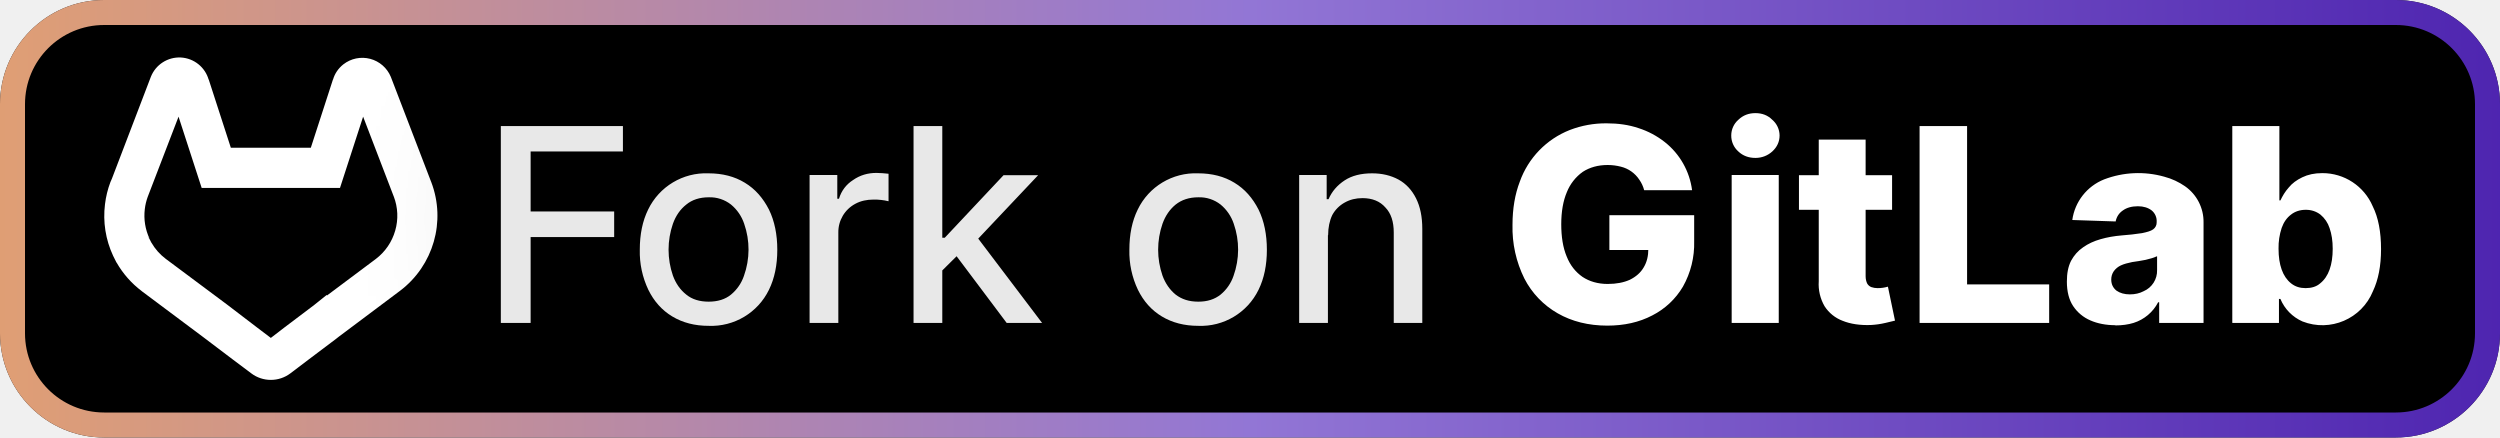
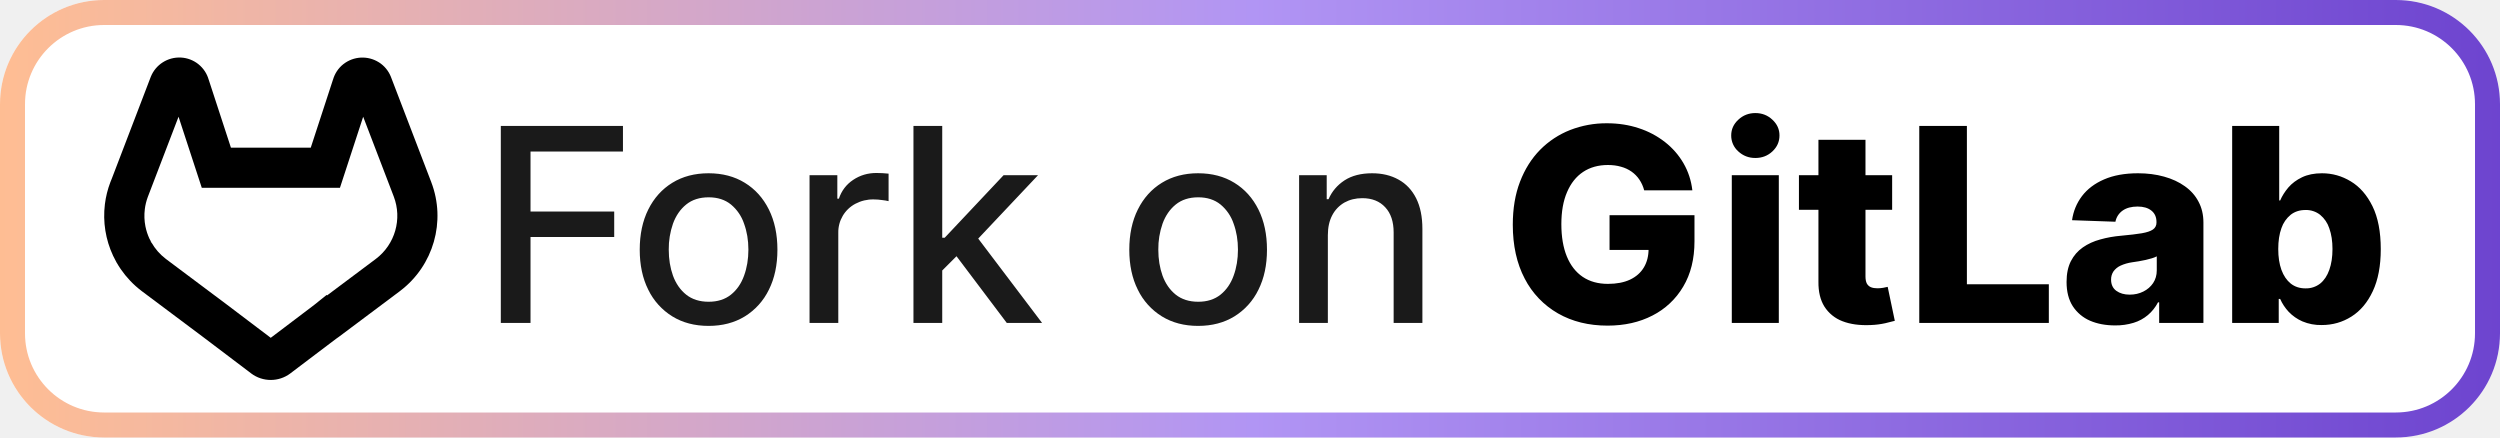
- <svg xmlns="http://www.w3.org/2000/svg" width="120" height="21" fill="none">
-   <g clip-path="url(#a)">
-     <rect width="120" height="21" fill="#000" rx="5" />
-     <g filter="url(#b)">
-       <g clip-path="url(#c)">
-         <path fill="#fff" d="M8.68 2.76a1.47 1.47 0 0 0-1.44.93L5.37 8.58l-.07.16a4.52 4.52 0 0 0-.26 1.06 4.52 4.52 0 0 0 .39 2.48 4.57 4.57 0 0 0 .15.3l.01.02.01.01a4.53 4.53 0 0 0 1.2 1.36l.01.01 2.93 2.19 1.44 1.09.88.66a1.56 1.56 0 0 0 1.88 0l.87-.66 1.46-1.1-.14.1 3.07-2.3a4.52 4.52 0 0 0 1.5-5.22l-.02-.05-1.92-5a1.48 1.48 0 0 0-2.28-.6c-.24.19-.42.45-.5.75l.01-.05-1.07 3.3h-3.84l-1.07-3.3.01.05a1.47 1.47 0 0 0-1.34-1.08Zm8.75 2.84 1.45 3.78.02.05a2.57 2.57 0 0 1 .07 1.64 2.6 2.6 0 0 1-.93 1.36l-2.34 1.75-.02-.02-.6.48-1.43 1.08-.65.5-.66-.5-1.44-1.1-2.91-2.17-.04-.03a2.57 2.57 0 0 1-.68-.77l.02.03-.12-.16.1.13a2.6 2.6 0 0 1-.09-.17l-.1-.14.1.12a2.6 2.6 0 0 1-.23-1.42 2.61 2.61 0 0 1 .14-.59L8.57 5.6l1.11 3.42h6.64l1.11-3.42ZM5.56 12.46l.07.1-.07-.1Zm.14.28.06.08v-.01l-.06-.07Z" />
-       </g>
-     </g>
-     <g filter="url(#d)">
-       <path fill="#E8E8E8" d="M24.04 15.5V6.05h5.86v1.22h-4.43v2.88h4.01v1.23h-4.01v4.12h-1.43Zm9.97.14c-.66 0-1.24-.15-1.74-.45-.5-.3-.88-.73-1.15-1.28a4.24 4.24 0 0 1-.41-1.92c0-.74.13-1.38.4-1.93a3.08 3.08 0 0 1 2.9-1.74c.67 0 1.25.15 1.74.45.5.3.88.74 1.16 1.29.27.55.4 1.2.4 1.93s-.13 1.37-.4 1.92a3.08 3.08 0 0 1-2.9 1.73Zm0-1.16c.44 0 .8-.11 1.08-.34a2 2 0 0 0 .62-.9 3.75 3.75 0 0 0 .01-2.5 2.03 2.03 0 0 0-.63-.92 1.64 1.64 0 0 0-1.07-.35c-.44 0-.8.12-1.08.35-.29.23-.5.53-.64.92a3.81 3.81 0 0 0 0 2.49c.14.38.35.68.64.91.28.23.64.34 1.08.34Zm4.85 1.02V8.4h1.33v1.14h.08c.12-.39.35-.69.68-.9.33-.23.7-.34 1.12-.34a5.9 5.9 0 0 1 .58.04v1.32a2.82 2.82 0 0 0-.72-.08c-.32 0-.61.06-.87.2a1.54 1.54 0 0 0-.82 1.39v4.33h-1.38Zm6.26-2.4-.01-1.69h.24l2.82-3h1.66l-3.23 3.42h-.21l-1.27 1.26Zm-1.27 2.4V6.05h1.38v9.45h-1.38Zm4.47 0-2.53-3.37.95-.96 3.28 4.33h-1.7Zm9.2.14c-.67 0-1.25-.15-1.75-.45-.5-.3-.88-.73-1.15-1.28a4.24 4.24 0 0 1-.41-1.92c0-.74.13-1.38.4-1.93a3.08 3.08 0 0 1 2.9-1.74c.67 0 1.25.15 1.74.45.5.3.88.74 1.16 1.29.27.55.4 1.2.4 1.93s-.13 1.37-.4 1.92a3.08 3.08 0 0 1-2.9 1.73Zm0-1.16c.43 0 .78-.11 1.07-.34a2 2 0 0 0 .62-.9 3.75 3.75 0 0 0 .01-2.5 2.03 2.03 0 0 0-.63-.92 1.64 1.64 0 0 0-1.07-.35c-.44 0-.8.12-1.09.35-.28.23-.49.53-.63.92a3.81 3.81 0 0 0 0 2.49c.14.38.35.68.63.91.3.23.65.34 1.09.34Zm6.22-3.19v4.21h-1.38V8.4h1.32v1.16h.09c.16-.37.42-.67.77-.9.35-.23.79-.34 1.32-.34.48 0 .9.1 1.27.3.36.2.64.5.84.9.2.4.3.88.3 1.47v4.51H66.9v-4.34c0-.52-.13-.92-.4-1.2-.26-.3-.63-.45-1.1-.45-.32 0-.6.07-.85.21a1.5 1.5 0 0 0-.6.6c-.13.27-.2.6-.2.97Z" />
-       <path fill="#fff" d="M78.92 9.13a1.53 1.53 0 0 0-.23-.5A1.48 1.48 0 0 0 77.8 8c-.2-.05-.4-.08-.63-.08-.46 0-.86.11-1.2.33a2.2 2.2 0 0 0-.76.97c-.18.42-.27.94-.27 1.54 0 .6.08 1.12.26 1.55.17.43.43.75.76.98.33.22.74.34 1.21.34.42 0 .77-.07 1.06-.2.3-.15.52-.34.67-.6.15-.25.22-.54.22-.88l.43.05h-2.3v-1.67h4.07v1.25a4.2 4.2 0 0 1-.54 2.18 3.6 3.6 0 0 1-1.47 1.38c-.63.33-1.35.49-2.16.49-.9 0-1.7-.2-2.38-.59a4.06 4.06 0 0 1-1.6-1.67 5.49 5.49 0 0 1-.57-2.58c0-.78.12-1.47.35-2.07a4.17 4.17 0 0 1 2.4-2.48 4.79 4.79 0 0 1 1.77-.32c.55 0 1.06.07 1.53.23a4 4 0 0 1 1.26.67 3.52 3.52 0 0 1 1.31 2.31h-2.31Zm4.2 6.37V8.4h2.26v7.1h-2.25Zm1.14-7.92c-.32 0-.6-.1-.82-.31a1.01 1.01 0 0 1-.34-.77 1 1 0 0 1 .34-.75c.23-.22.5-.32.82-.32.32 0 .59.1.81.32a1 1 0 0 1 .35.75c0 .3-.12.56-.35.77-.22.2-.5.31-.81.31Zm6.56.83v1.66h-4.47V8.41h4.47ZM87.3 6.7h2.25v6.56c0 .14.03.25.07.34a.4.4 0 0 0 .2.18.9.9 0 0 0 .3.05 1.71 1.71 0 0 0 .5-.07l.34 1.63-.46.11a3.9 3.9 0 0 1-.7.1c-.52.02-.98-.05-1.35-.2a1.77 1.77 0 0 1-.87-.7 2.1 2.1 0 0 1-.28-1.2V6.7Zm4.84 8.79V6.05h2.28v7.6h3.94v1.85h-6.22Zm9.4.12c-.45 0-.86-.08-1.2-.23a1.88 1.88 0 0 1-.83-.69c-.2-.3-.3-.7-.3-1.17 0-.4.06-.72.2-1 .14-.26.33-.48.58-.65.24-.17.52-.3.84-.39.31-.09.65-.15 1.01-.18a12 12 0 0 0 .98-.11c.24-.05.42-.1.53-.18a.4.4 0 0 0 .17-.34v-.02a.66.66 0 0 0-.24-.55c-.17-.13-.39-.2-.66-.2-.3 0-.54.07-.72.2-.19.13-.3.3-.35.53l-2.08-.07A2.46 2.46 0 0 1 101 8.61a4.6 4.6 0 0 1 2.88-.13c.38.1.71.26 1 .46a2.08 2.08 0 0 1 .89 1.74v4.82h-2.13v-.99h-.05a2 2 0 0 1-1.18.99c-.26.08-.55.12-.88.12Zm.7-1.48c.24 0 .46-.05.65-.15a1.07 1.07 0 0 0 .65-1.02v-.66l-.24.09a3.94 3.94 0 0 1-.63.14l-.33.05c-.2.04-.39.09-.54.16a.87.87 0 0 0-.34.28.69.69 0 0 0-.12.4c0 .23.09.4.25.53.17.12.39.18.64.18Zm4.91 1.36V6.05h2.26v3.57h.05c.1-.21.22-.42.4-.62.16-.2.38-.36.65-.49s.58-.2.96-.2a2.62 2.62 0 0 1 2.42 1.59c.27.54.4 1.23.4 2.06 0 .8-.13 1.47-.39 2.02a2.62 2.62 0 0 1-3.38 1.45 2.03 2.03 0 0 1-1.06-1.08h-.07v1.15h-2.23Zm2.22-3.55c0 .39.05.72.15 1 .1.28.25.5.45.66.2.16.43.23.7.23.28 0 .52-.07.7-.23.2-.16.35-.38.45-.66.1-.28.15-.61.15-1 0-.38-.05-.7-.15-.99a1.4 1.4 0 0 0-.44-.65c-.2-.15-.43-.23-.7-.23-.28 0-.52.08-.71.23-.2.15-.35.36-.45.64a3 3 0 0 0-.15 1Z" />
-     </g>
+ <svg xmlns="http://www.w3.org/2000/svg" width="120" height="21" fill="none" viewBox="0 0 120 21">
+   <rect width="120" height="21" fill="currentColor" class="fill" rx="5" />
+   <rect width="118.8" height="19.8" x=".6" y=".6" stroke="url(#paint0_linear_2038_90)" stroke-opacity=".88" stroke-width="1.2" rx="4.4" />
+   <g clip-path="url(#clip0_2038_90)">
+     <path fill="currentColor" d="M8.683 2.763a1.473 1.473 0 0 0-1.445.923l-.002.005-1.87 4.884-.065.161-.002.005a4.52 4.52 0 0 0-.264 1.06v.002a4.52 4.52 0 0 0 .394 2.474v.003l.002.003v.002l.002.002v.001l.002.001a4.571 4.571 0 0 0 .15.292l.008.015.005.009.003.005.003.003a4.534 4.534 0 0 0 .909 1.12c.09.08.184.158.283.233l.017.014.004.003h.001l2.92 2.186 1.442 1.091.877.664v.001a1.565 1.565 0 0 0 1.878 0v-.001l.877-.664 1.455-1.1-.137.109 3.072-2.3.004-.004a4.523 4.523 0 0 0 1.493-5.226v-.002l-.02-.051-1.914-4.994-.002-.006a1.467 1.467 0 0 0-.577-.696h-.002a1.48 1.48 0 0 0-1.703.09l-.003.001-.002.002a1.463 1.463 0 0 0-.496.756l.012-.044-1.075 3.292h-3.833l-1.076-3.292.013.044a1.464 1.464 0 0 0-.496-.756v-.001a1.47 1.47 0 0 0-.842-.32Zm8.749 2.839L18.88 9.38l.02.053a2.59 2.59 0 0 1-.857 2.993l-.006.004-.006.005-2.329 1.743-.024-.02-.598.479-1.432 1.085-.652.493-.652-.493-1.446-1.095L7.99 12.45l-.037-.03-.007-.004a2.577 2.577 0 0 1-.67-.767l.015.03-.116-.158.1.128a2.591 2.591 0 0 1-.091-.173l-.097-.138.09.126a2.605 2.605 0 0 1-.196-.594 2.594 2.594 0 0 1-.03-.827v-.005a2.611 2.611 0 0 1 .145-.588l1.474-3.847 1.116 3.413h6.631l1.116-3.414ZM5.56 12.465l.075.103-.005-.003-.07-.1Zm.141.273c.03.038.059.077.06.08a28.26 28.26 0 0 0-.06-.08Z" class="base" />
  </g>
-   <rect width="118.8" height="19.8" x=".6" y=".6" stroke="url(#e)" stroke-opacity=".88" stroke-width="1.2" rx="4.4" />
+   <path fill="currentColor" d="M24.039 15.5V6.045h5.863v1.228h-4.437v2.881h4.017v1.223h-4.017V15.5H24.04Zm9.972.143c-.664 0-1.245-.152-1.74-.457a3.082 3.082 0 0 1-1.154-1.279c-.274-.547-.41-1.188-.41-1.92 0-.736.136-1.379.41-1.93.274-.55.659-.979 1.154-1.283.495-.305 1.076-.457 1.74-.457.665 0 1.245.152 1.74.457.496.304.881.732 1.155 1.283.274.551.41 1.194.41 1.93 0 .732-.136 1.373-.41 1.92a3.082 3.082 0 0 1-1.154 1.28c-.496.304-1.076.456-1.74.456Zm.005-1.159c.43 0 .788-.114 1.071-.341.283-.228.492-.531.628-.91.138-.378.208-.795.208-1.25 0-.453-.07-.869-.208-1.247a2.03 2.03 0 0 0-.628-.919c-.283-.23-.64-.346-1.07-.346-.435 0-.795.115-1.081.346-.283.23-.494.537-.633.919a3.674 3.674 0 0 0-.203 1.246c0 .456.068.873.203 1.251.139.379.35.682.633.91.286.227.646.341 1.08.341Zm4.842 1.016V8.41h1.334v1.126h.074c.129-.382.357-.682.683-.9.33-.222.702-.333 1.117-.333a5.903 5.903 0 0 1 .586.032v1.32a2.47 2.47 0 0 0-.295-.05 2.82 2.82 0 0 0-.425-.033 1.8 1.8 0 0 0-.872.208 1.543 1.543 0 0 0-.822 1.39v4.33h-1.38Zm6.258-2.405-.009-1.685h.24l2.825-3h1.653l-3.222 3.415h-.217l-1.27 1.27Zm-1.27 2.405V6.045h1.381V15.5h-1.38Zm4.479 0-2.54-3.37.952-.965 3.282 4.335h-1.694Zm9.185.143c-.664 0-1.244-.152-1.74-.457a3.082 3.082 0 0 1-1.154-1.279c-.274-.547-.41-1.188-.41-1.92 0-.736.136-1.379.41-1.93.274-.55.659-.979 1.154-1.283.496-.305 1.076-.457 1.74-.457.665 0 1.245.152 1.74.457.496.304.881.732 1.155 1.283.274.551.41 1.194.41 1.93 0 .732-.136 1.373-.41 1.92a3.082 3.082 0 0 1-1.154 1.28c-.496.304-1.076.456-1.74.456Zm.005-1.159c.431 0 .788-.114 1.071-.341.283-.228.492-.531.628-.91.138-.378.208-.795.208-1.25 0-.453-.07-.869-.208-1.247a2.03 2.03 0 0 0-.628-.919c-.283-.23-.64-.346-1.07-.346-.435 0-.795.115-1.081.346-.283.23-.494.537-.633.919a3.677 3.677 0 0 0-.203 1.246c0 .456.068.873.203 1.251.139.379.35.682.633.91.286.227.646.341 1.08.341Zm6.222-3.194v4.21h-1.38V8.41h1.325v1.153h.087c.163-.375.419-.677.767-.905.35-.227.792-.341 1.325-.341.483 0 .906.101 1.269.304.363.2.645.499.845.896.2.397.3.888.3 1.473v4.51h-1.38v-4.344c0-.514-.134-.916-.402-1.205-.268-.292-.636-.439-1.103-.439-.32 0-.605.07-.854.208a1.494 1.494 0 0 0-.587.61c-.141.264-.212.584-.212.96Z" class="tagline" />
+   <path fill="currentColor" d="M78.92 9.134a1.66 1.66 0 0 0-.23-.513 1.475 1.475 0 0 0-.375-.383 1.604 1.604 0 0 0-.507-.235c-.191-.056-.4-.083-.628-.083-.459 0-.856.11-1.191.332-.333.222-.59.545-.771.97-.182.421-.273.934-.273 1.537 0 .606.088 1.123.263 1.551.176.428.43.754.762.979.332.224.736.337 1.21.337.418 0 .772-.068 1.061-.203.293-.139.514-.334.665-.587.151-.252.226-.55.226-.89l.425.05h-2.299V10.33h4.077v1.252c0 .846-.18 1.57-.54 2.174a3.592 3.592 0 0 1-1.478 1.39c-.625.323-1.343.484-2.156.484-.901 0-1.694-.195-2.377-.586a4.063 4.063 0 0 1-1.598-1.671c-.381-.726-.572-1.588-.572-2.585 0-.776.115-1.464.346-2.064.231-.603.553-1.114.965-1.533a4.17 4.17 0 0 1 1.44-.95 4.788 4.788 0 0 1 1.769-.324c.547 0 1.057.079 1.528.236a4.08 4.08 0 0 1 1.255.664c.367.287.663.627.891 1.02.228.395.37.827.425 1.298H78.92Zm4.206 6.366V8.41h2.257v7.09h-2.257Zm1.13-7.917c-.316 0-.589-.105-.816-.314a1.01 1.01 0 0 1-.342-.767c0-.295.114-.547.342-.757.227-.212.5-.318.817-.318.32 0 .592.106.817.318.228.21.341.462.341.757 0 .299-.113.554-.341.767-.225.21-.497.314-.817.314Zm6.567.826v1.662h-4.474V8.409h4.474ZM87.285 6.71h2.258v6.56c0 .139.021.251.064.337a.403.403 0 0 0 .199.18c.086.034.19.051.31.051.085 0 .176-.008.272-.023.098-.018.172-.034.221-.046l.342 1.63c-.108.03-.26.069-.457.115a3.798 3.798 0 0 1-.697.088c-.53.024-.984-.037-1.362-.185a1.766 1.766 0 0 1-.864-.702c-.197-.317-.292-.715-.286-1.195V6.71Zm4.84 8.79V6.045h2.286v7.6h3.933V15.5h-6.218Zm9.401.12c-.452 0-.854-.075-1.205-.226a1.877 1.877 0 0 1-.826-.693c-.2-.31-.3-.7-.3-1.168 0-.394.069-.726.207-.997.139-.27.33-.49.573-.66.243-.17.523-.297.84-.383.317-.09.656-.15 1.016-.18.403-.037.728-.075.974-.116.246-.043.424-.103.535-.18a.388.388 0 0 0 .171-.337v-.023c0-.237-.082-.42-.245-.549-.163-.13-.383-.194-.66-.194-.298 0-.538.065-.72.194a.85.85 0 0 0-.346.535l-2.082-.073c.061-.431.22-.816.475-1.155.259-.341.613-.609 1.062-.803.452-.197.996-.295 1.63-.295.452 0 .869.054 1.251.161.381.105.714.259.997.462.283.2.502.446.655.739.157.292.236.626.236 1.001v4.82h-2.124v-.988h-.055c-.126.24-.288.443-.485.61a1.93 1.93 0 0 1-.688.373 2.919 2.919 0 0 1-.886.125Zm.697-1.477c.243 0 .462-.05.656-.148.197-.098.354-.234.47-.406.117-.176.176-.379.176-.61v-.674a1.344 1.344 0 0 1-.236.093 3.935 3.935 0 0 1-.295.078 5.417 5.417 0 0 1-.332.065l-.328.05a2.039 2.039 0 0 0-.545.158.866.866 0 0 0-.342.277.685.685 0 0 0-.115.397c0 .233.083.412.249.535.17.123.384.185.642.185Zm4.921 1.357V6.045h2.258v3.578h.046c.092-.215.223-.423.392-.623.173-.2.391-.363.656-.49.268-.129.588-.193.96-.193.492 0 .953.129 1.38.388.431.258.779.657 1.044 1.195.264.539.397 1.225.397 2.06 0 .802-.128 1.475-.383 2.017-.253.541-.594.947-1.025 1.218-.428.271-.904.407-1.427.407a2.26 2.26 0 0 1-.928-.176 2.03 2.03 0 0 1-.66-.462 2.217 2.217 0 0 1-.406-.614h-.069v1.15h-2.235Zm2.212-3.546c0 .382.05.715.152.998.104.283.254.503.448.66.197.154.432.23.706.23a1.1 1.1 0 0 0 .706-.23c.194-.157.34-.377.439-.66.101-.283.152-.616.152-.998 0-.381-.051-.712-.152-.992a1.4 1.4 0 0 0-.439-.65 1.089 1.089 0 0 0-.706-.232c-.277 0-.512.076-.706.226a1.42 1.42 0 0 0-.448.647c-.102.28-.152.614-.152 1.002Z" class="base" />
  <defs>
-     <clipPath id="a">
-       <rect width="120" height="21" fill="#fff" rx="5" />
-     </clipPath>
-     <clipPath id="c">
-       <path fill="#fff" d="M5 2.5h16v16H5z" />
-     </clipPath>
-     <filter id="b" width="27.2" height="27.2" x="-.6" y="-3.1" color-interpolation-filters="sRGB" filterUnits="userSpaceOnUse">
-       <feFlood flood-opacity="0" result="BackgroundImageFix" />
-       <feColorMatrix in="SourceAlpha" result="hardAlpha" values="0 0 0 0 0 0 0 0 0 0 0 0 0 0 0 0 0 0 127 0" />
-       <feOffset />
-       <feGaussianBlur stdDeviation="2.8" />
-       <feComposite in2="hardAlpha" operator="out" />
-       <feColorMatrix values="0 0 0 0 0 0 0 0 0 0 0 0 0 0 0 0 0 0 0.25 0" />
-       <feBlend in2="BackgroundImageFix" result="effect1_dropShadow_2038_90" />
-       <feBlend in="SourceGraphic" in2="effect1_dropShadow_2038_90" result="shape" />
-     </filter>
-     <filter id="d" width="103.43" height="27.43" x="17.29" y="-3.21" color-interpolation-filters="sRGB" filterUnits="userSpaceOnUse">
-       <feFlood flood-opacity="0" result="BackgroundImageFix" />
-       <feColorMatrix in="SourceAlpha" result="hardAlpha" values="0 0 0 0 0 0 0 0 0 0 0 0 0 0 0 0 0 0 127 0" />
-       <feOffset />
-       <feGaussianBlur stdDeviation="2.86" />
-       <feComposite in2="hardAlpha" operator="out" />
-       <feColorMatrix values="0 0 0 0 0 0 0 0 0 0 0 0 0 0 0 0 0 0 0.25 0" />
-       <feBlend in2="BackgroundImageFix" result="effect1_dropShadow_2038_90" />
-       <feBlend in="SourceGraphic" in2="effect1_dropShadow_2038_90" result="shape" />
-     </filter>
-     <linearGradient id="e" x1="0" x2="120" y1="10.5" y2="10.5" gradientUnits="userSpaceOnUse">
+     <linearGradient id="paint0_linear_2038_90" x1="0" x2="120" y1="10.5" y2="10.5" gradientUnits="userSpaceOnUse">
      <stop stop-color="#FEB484" />
-       <stop offset=".5" stop-color="#A686F2" />
+       <stop offset=".501" stop-color="#A686F2" />
      <stop offset="1" stop-color="#592AC8" />
    </linearGradient>
+     <clipPath id="clip0_2038_90">
+       <path fill="currentColor" d="M5 2.5h16v16H5z" class="base" />
+     </clipPath>
  </defs>
+   <style>.fill{color:#fff}.base{color:#000}.tagline{color:#1a1a1a}@media (prefers-color-scheme:dark){.fill{color:#000}.base{color:#fff}.tagline{color:#e8e8e8}}</style>
</svg>
